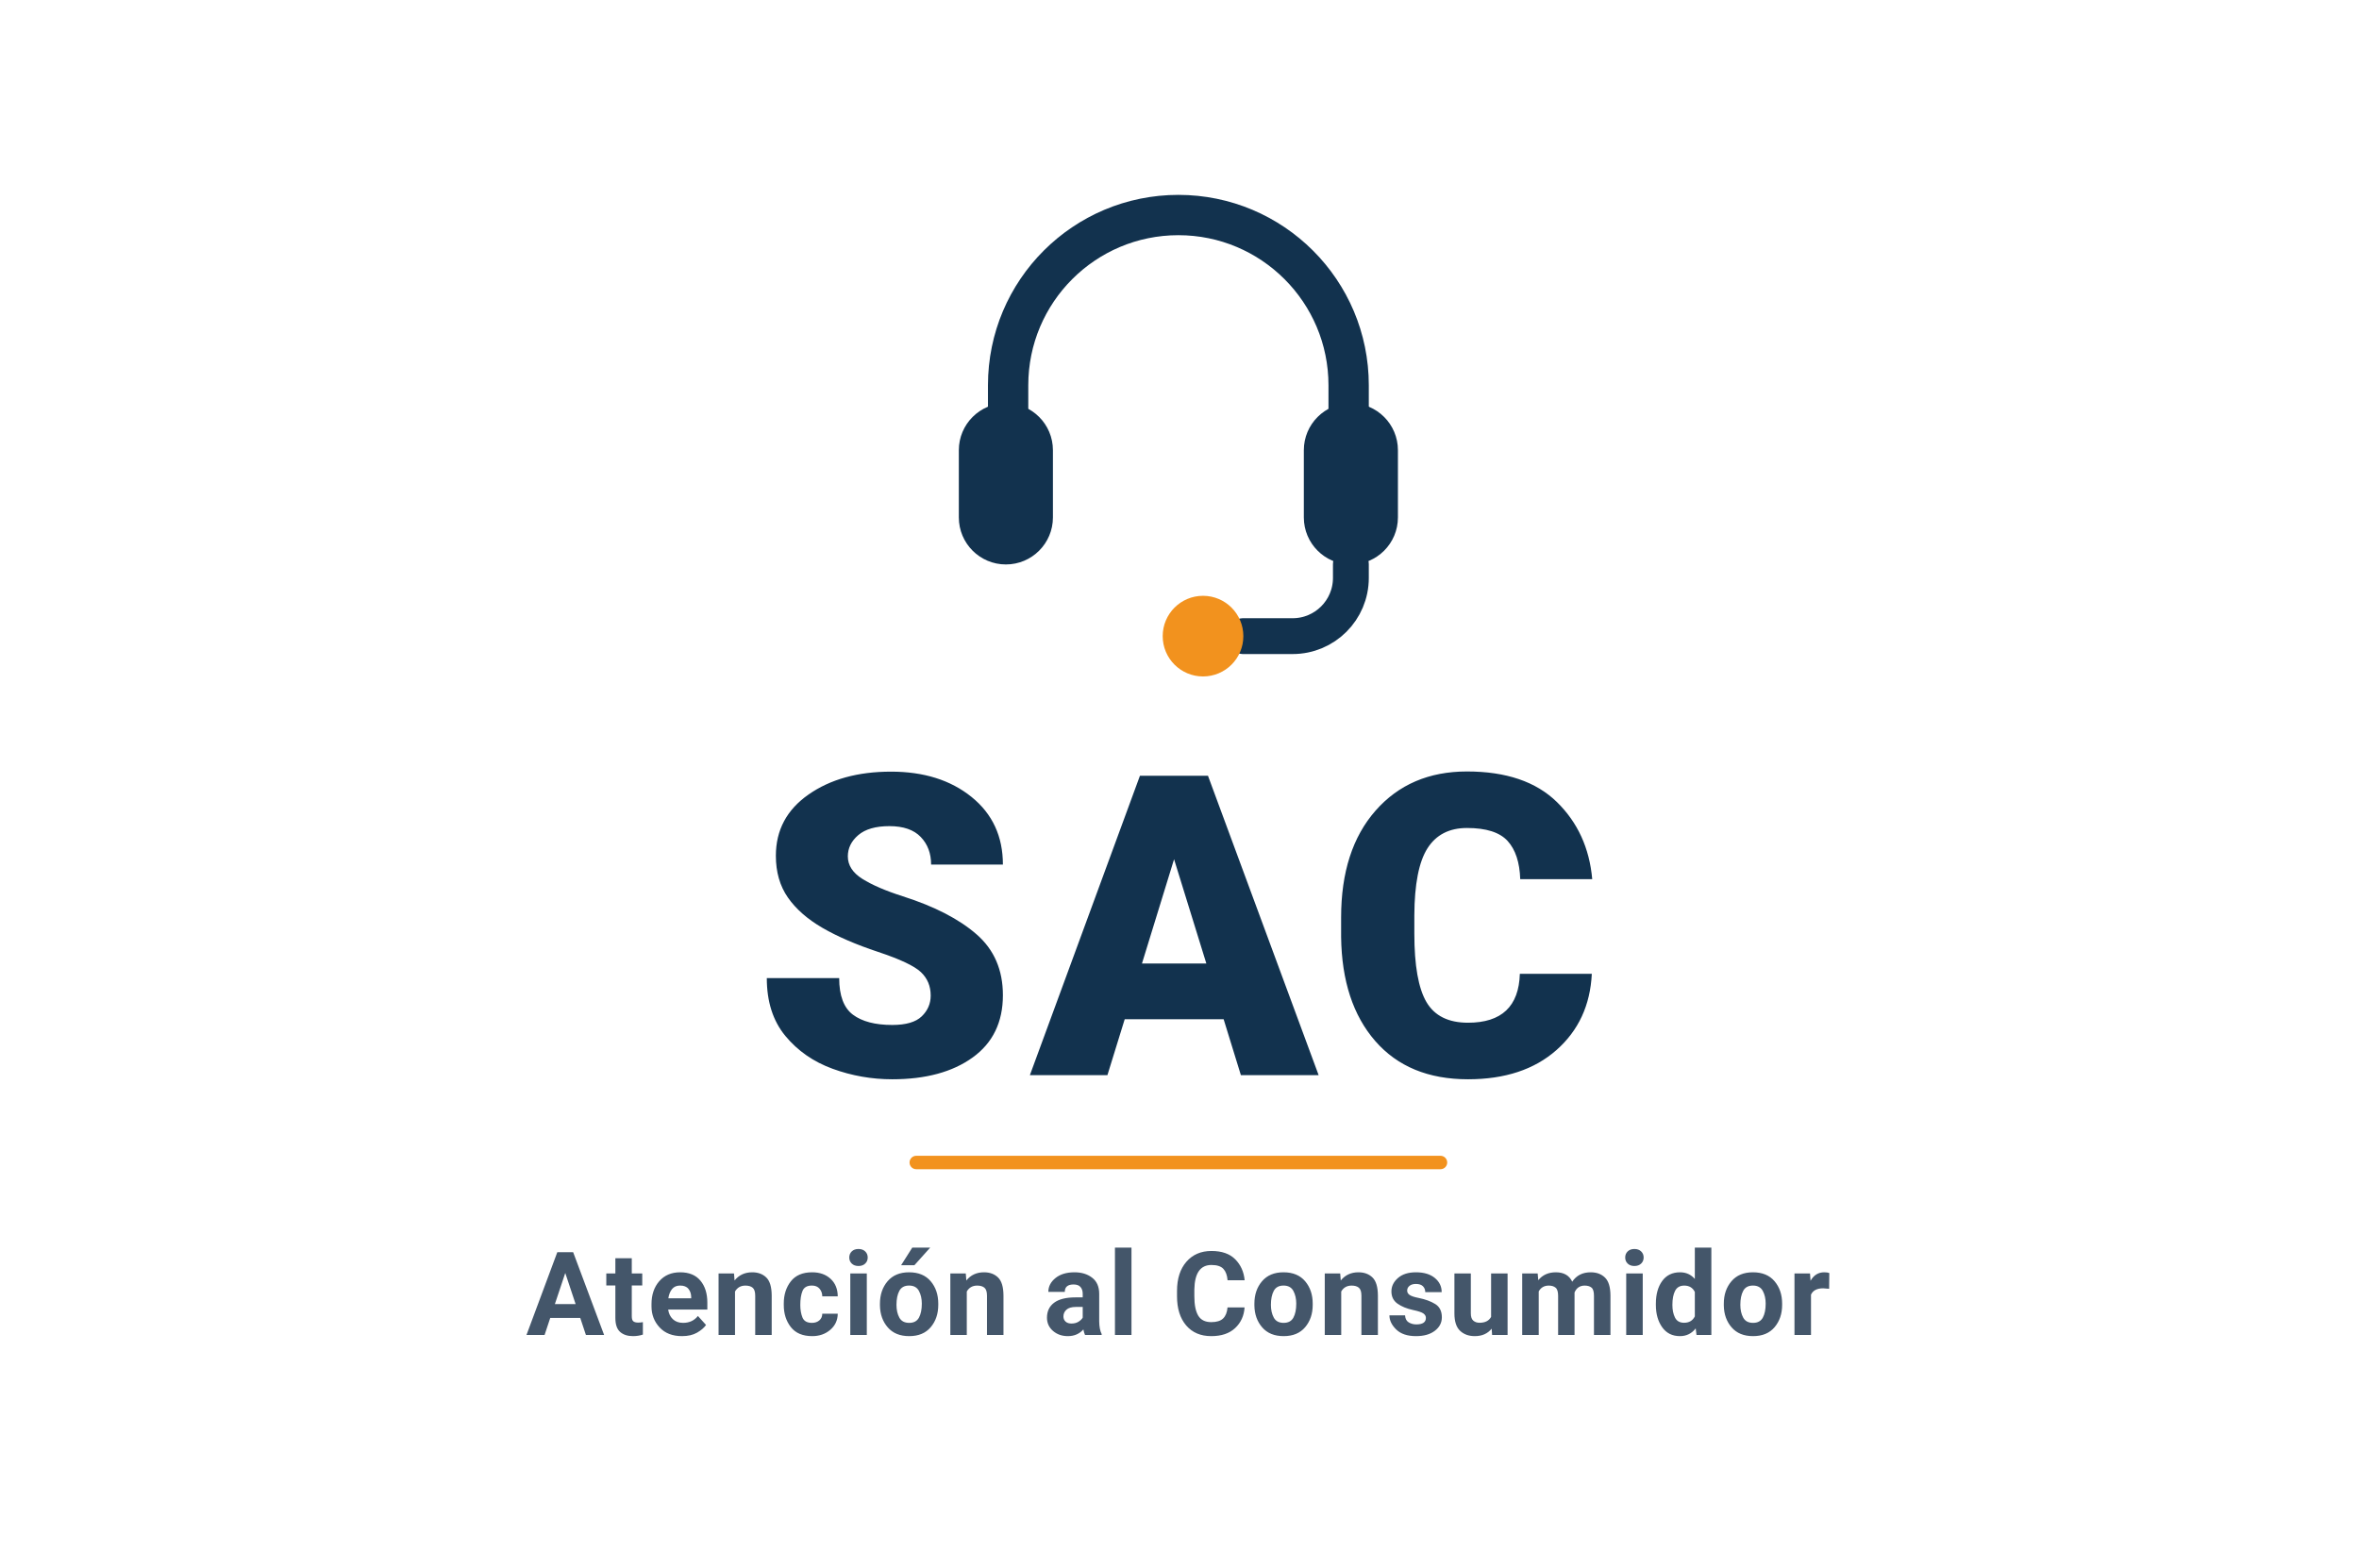
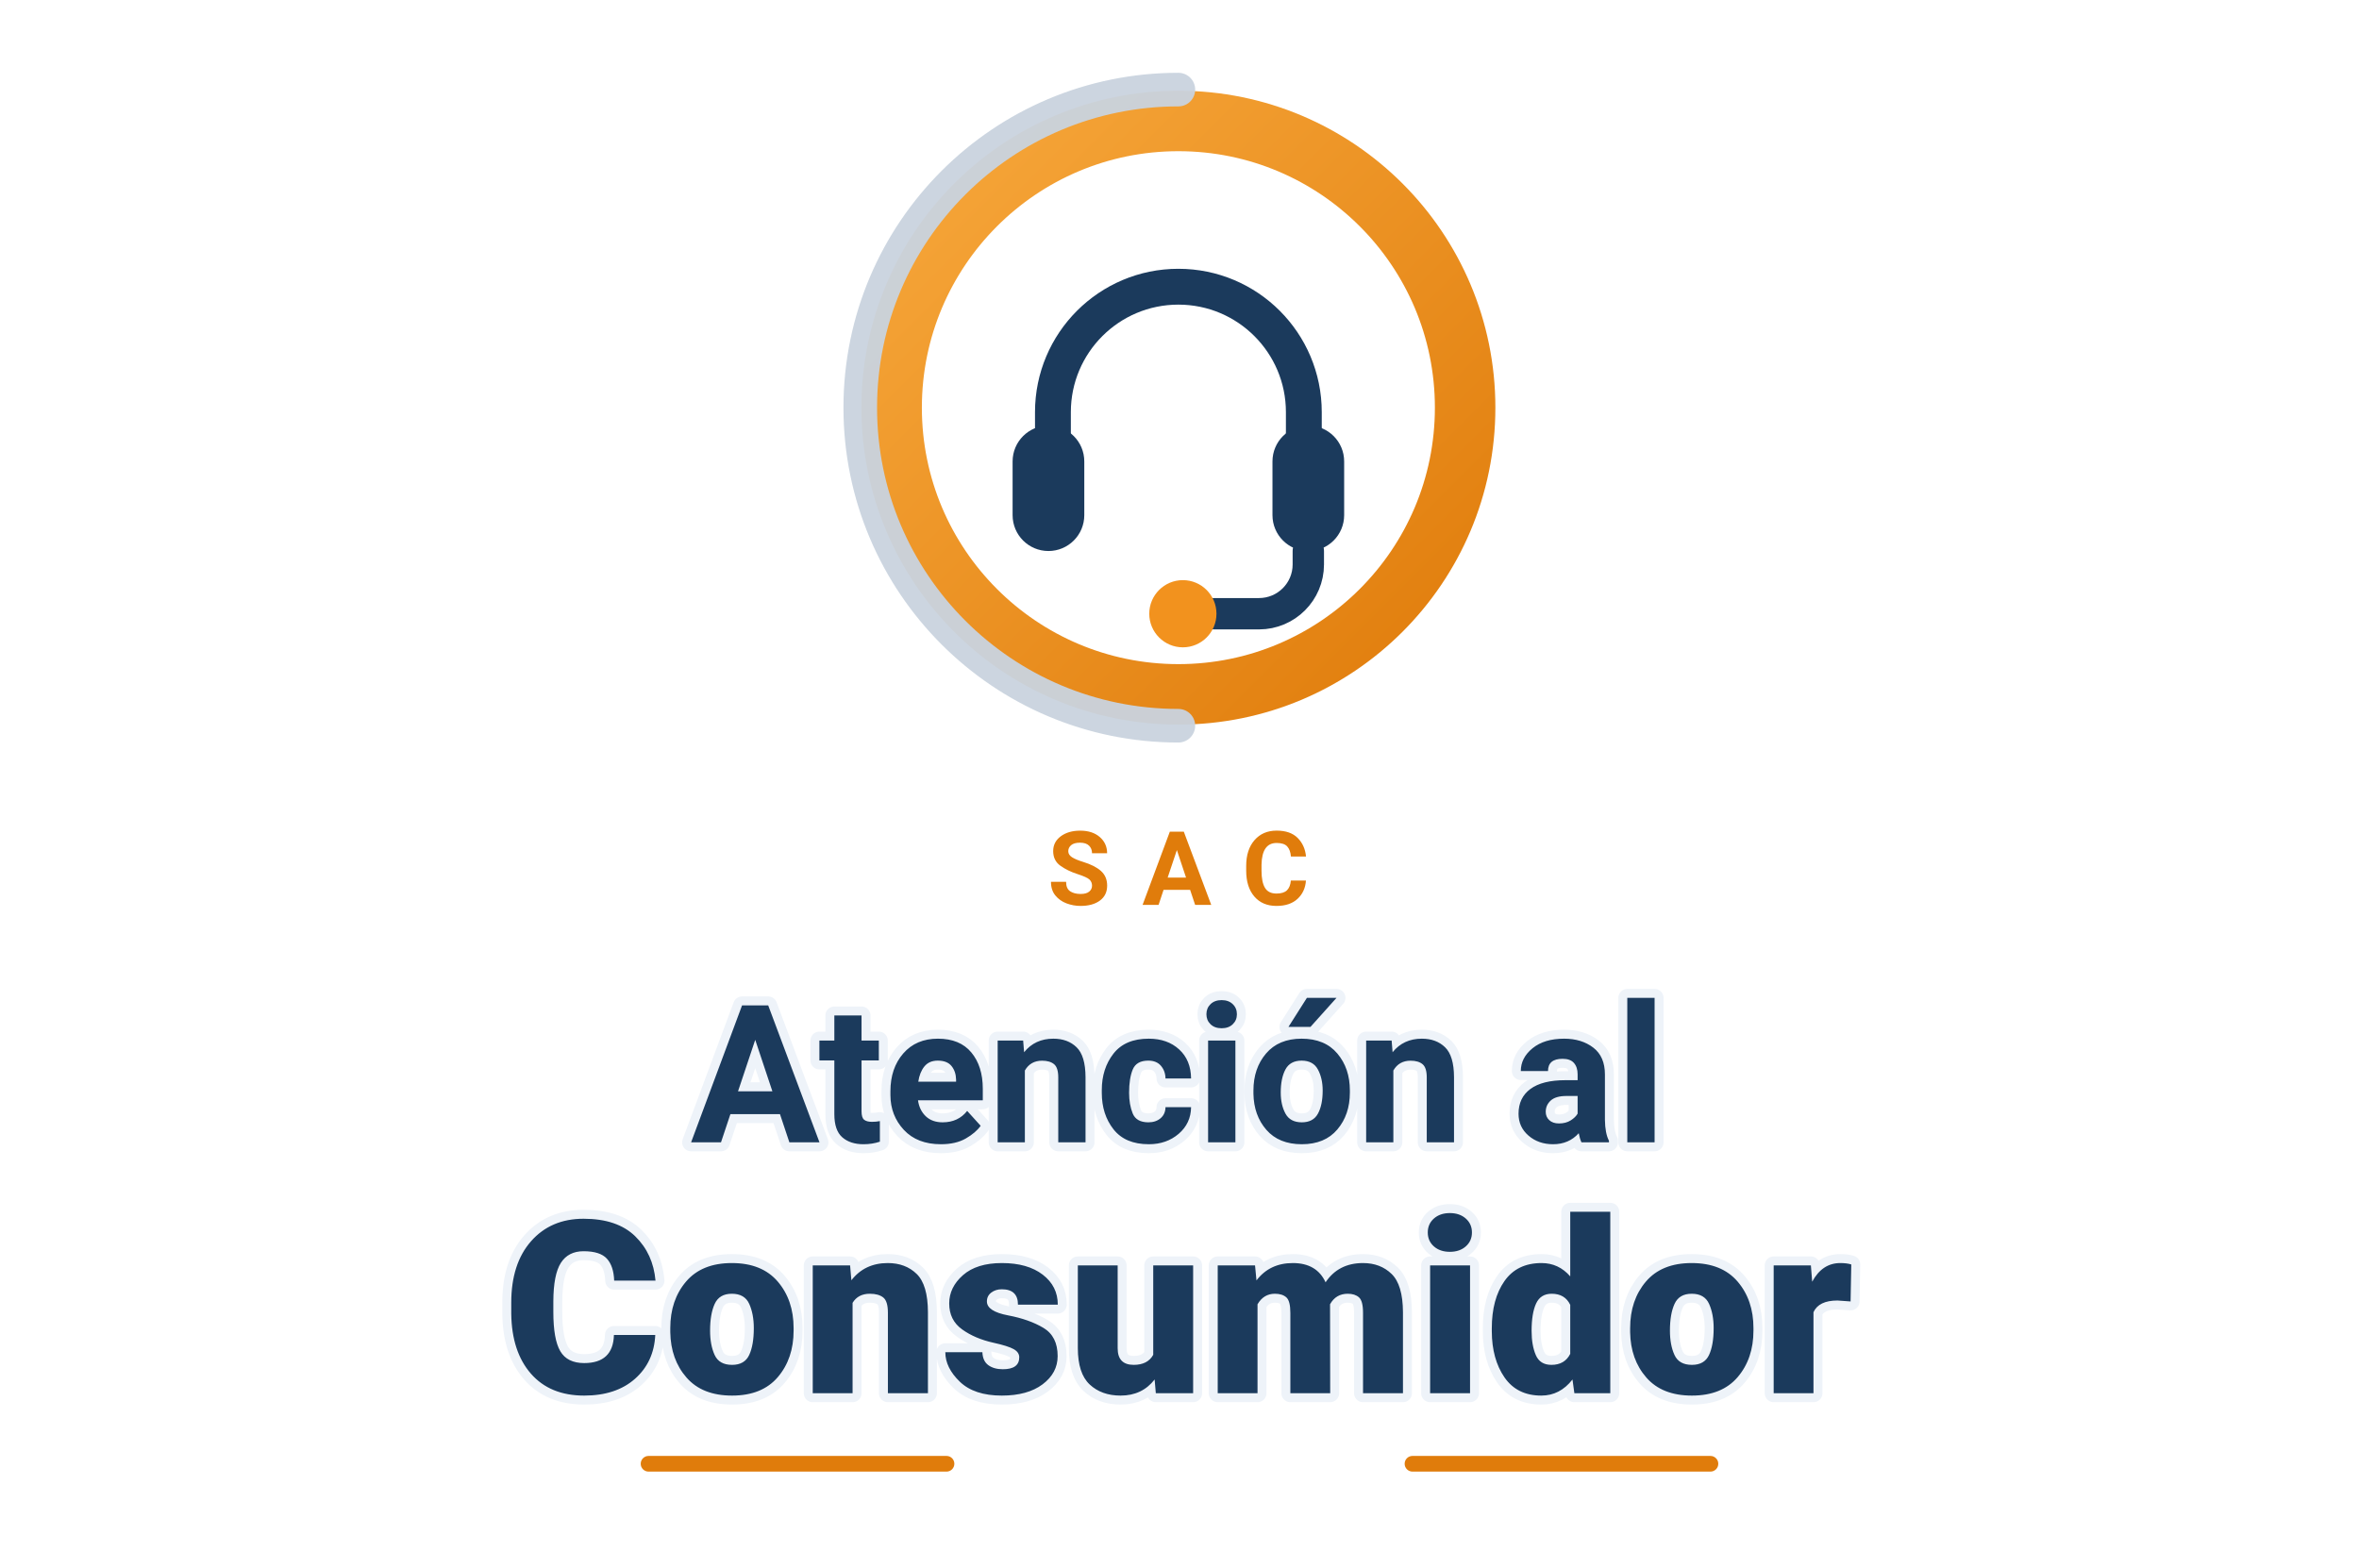
<svg xmlns="http://www.w3.org/2000/svg" viewBox="0 0 1053 700" width="1053" height="700" role="img" aria-label="SAC — Atención al Consumidor">
-   <g transform="translate(526 40)">
-     <g transform="translate(-128 0) scale(1)">
-       <g fill="none" stroke="#12324e" stroke-width="18" stroke-linecap="round">
-         <path d="M52 148v-16a76 76 0 0 1 152 0v16" />
-       </g>
-       <rect x="30" y="140" width="42" height="72" rx="21" fill="#12324e" />
-       <rect x="184" y="140" width="42" height="72" rx="21" fill="#12324e" />
-       <path d="M205 212v6a26 26 0 0 1-26 26h-22" fill="none" stroke="#12324e" stroke-width="16" stroke-linecap="round" />
-       <circle cx="139" cy="244" r="18" fill="#f2921e" />
-     </g>
+   <defs>
+     <linearGradient id="sacRing" x1="0" y1="0" x2="1" y2="1">
+       <stop offset="0" stop-color="#f7a83c" />
+       <stop offset="1" stop-color="#e07c0b" />
+     </linearGradient>
+   </defs>
+   <circle cx="526" cy="182" r="128" fill="none" stroke="url(#sacRing)" stroke-width="27" />
+   <path d="M526 40a142 142 0 1 0 0 284" fill="none" stroke="#c9d3de" stroke-width="15" stroke-linecap="round" opacity=".95" />
+   <g transform="translate(526 182)">
+     <path d="M-56 14v-12a56 56 0 0 1 112 0v12" fill="none" stroke="#1b3a5c" stroke-width="16" stroke-linecap="round" />
+     <rect x="-74" y="8" width="32" height="56" rx="16" fill="#1b3a5c" />
+     <rect x="42" y="8" width="32" height="56" rx="16" fill="#1b3a5c" />
+     <path d="M58 64v6a22 22 0 0 1-22 22H16" fill="none" stroke="#1b3a5c" stroke-width="14" stroke-linecap="round" />
+     <circle cx="2" cy="92" r="15" fill="#f2921e" />
  </g>
-   <text x="526" y="480" text-anchor="middle" fill="#12324e" font-family="system-ui, -apple-system, 'Segoe UI', Roboto, Helvetica, Arial, sans-serif" font-size="188" font-weight="800" letter-spacing="6">SAC</text>
-   <rect x="406" y="516" width="240" height="6" rx="3" fill="#f2921e" />
-   <text x="526" y="596" text-anchor="middle" fill="#44566a" font-family="system-ui, -apple-system, 'Segoe UI', Roboto, Helvetica, Arial, sans-serif" font-size="52" font-weight="600" letter-spacing="1">Atención al Consumidor</text>
+   <text x="526" y="404" text-anchor="middle" fill="#e07c0b" font-family="Poppins, system-ui, -apple-system, 'Segoe UI', Roboto, Helvetica, Arial, sans-serif" font-size="46" font-weight="700" letter-spacing="14">SAC</text>
+   <text x="526" y="510" text-anchor="middle" fill="#1b3a5c" stroke="#eef3f9" stroke-width="8" paint-order="stroke" stroke-linejoin="round" font-family="Poppins, system-ui, -apple-system, 'Segoe UI', Roboto, Helvetica, Arial, sans-serif" font-size="86" font-weight="700">Atención al</text>
+   <text x="526" y="622" text-anchor="middle" fill="#1b3a5c" stroke="#eef3f9" stroke-width="8" paint-order="stroke" stroke-linejoin="round" font-family="Poppins, system-ui, -apple-system, 'Segoe UI', Roboto, Helvetica, Arial, sans-serif" font-size="108" font-weight="800" letter-spacing="1">Consumidor</text>
+   <rect x="286" y="650" width="140" height="7" rx="3.5" fill="#e07c0b" />
+   <rect x="627" y="650" width="140" height="7" rx="3.5" fill="#e07c0b" />
</svg>
